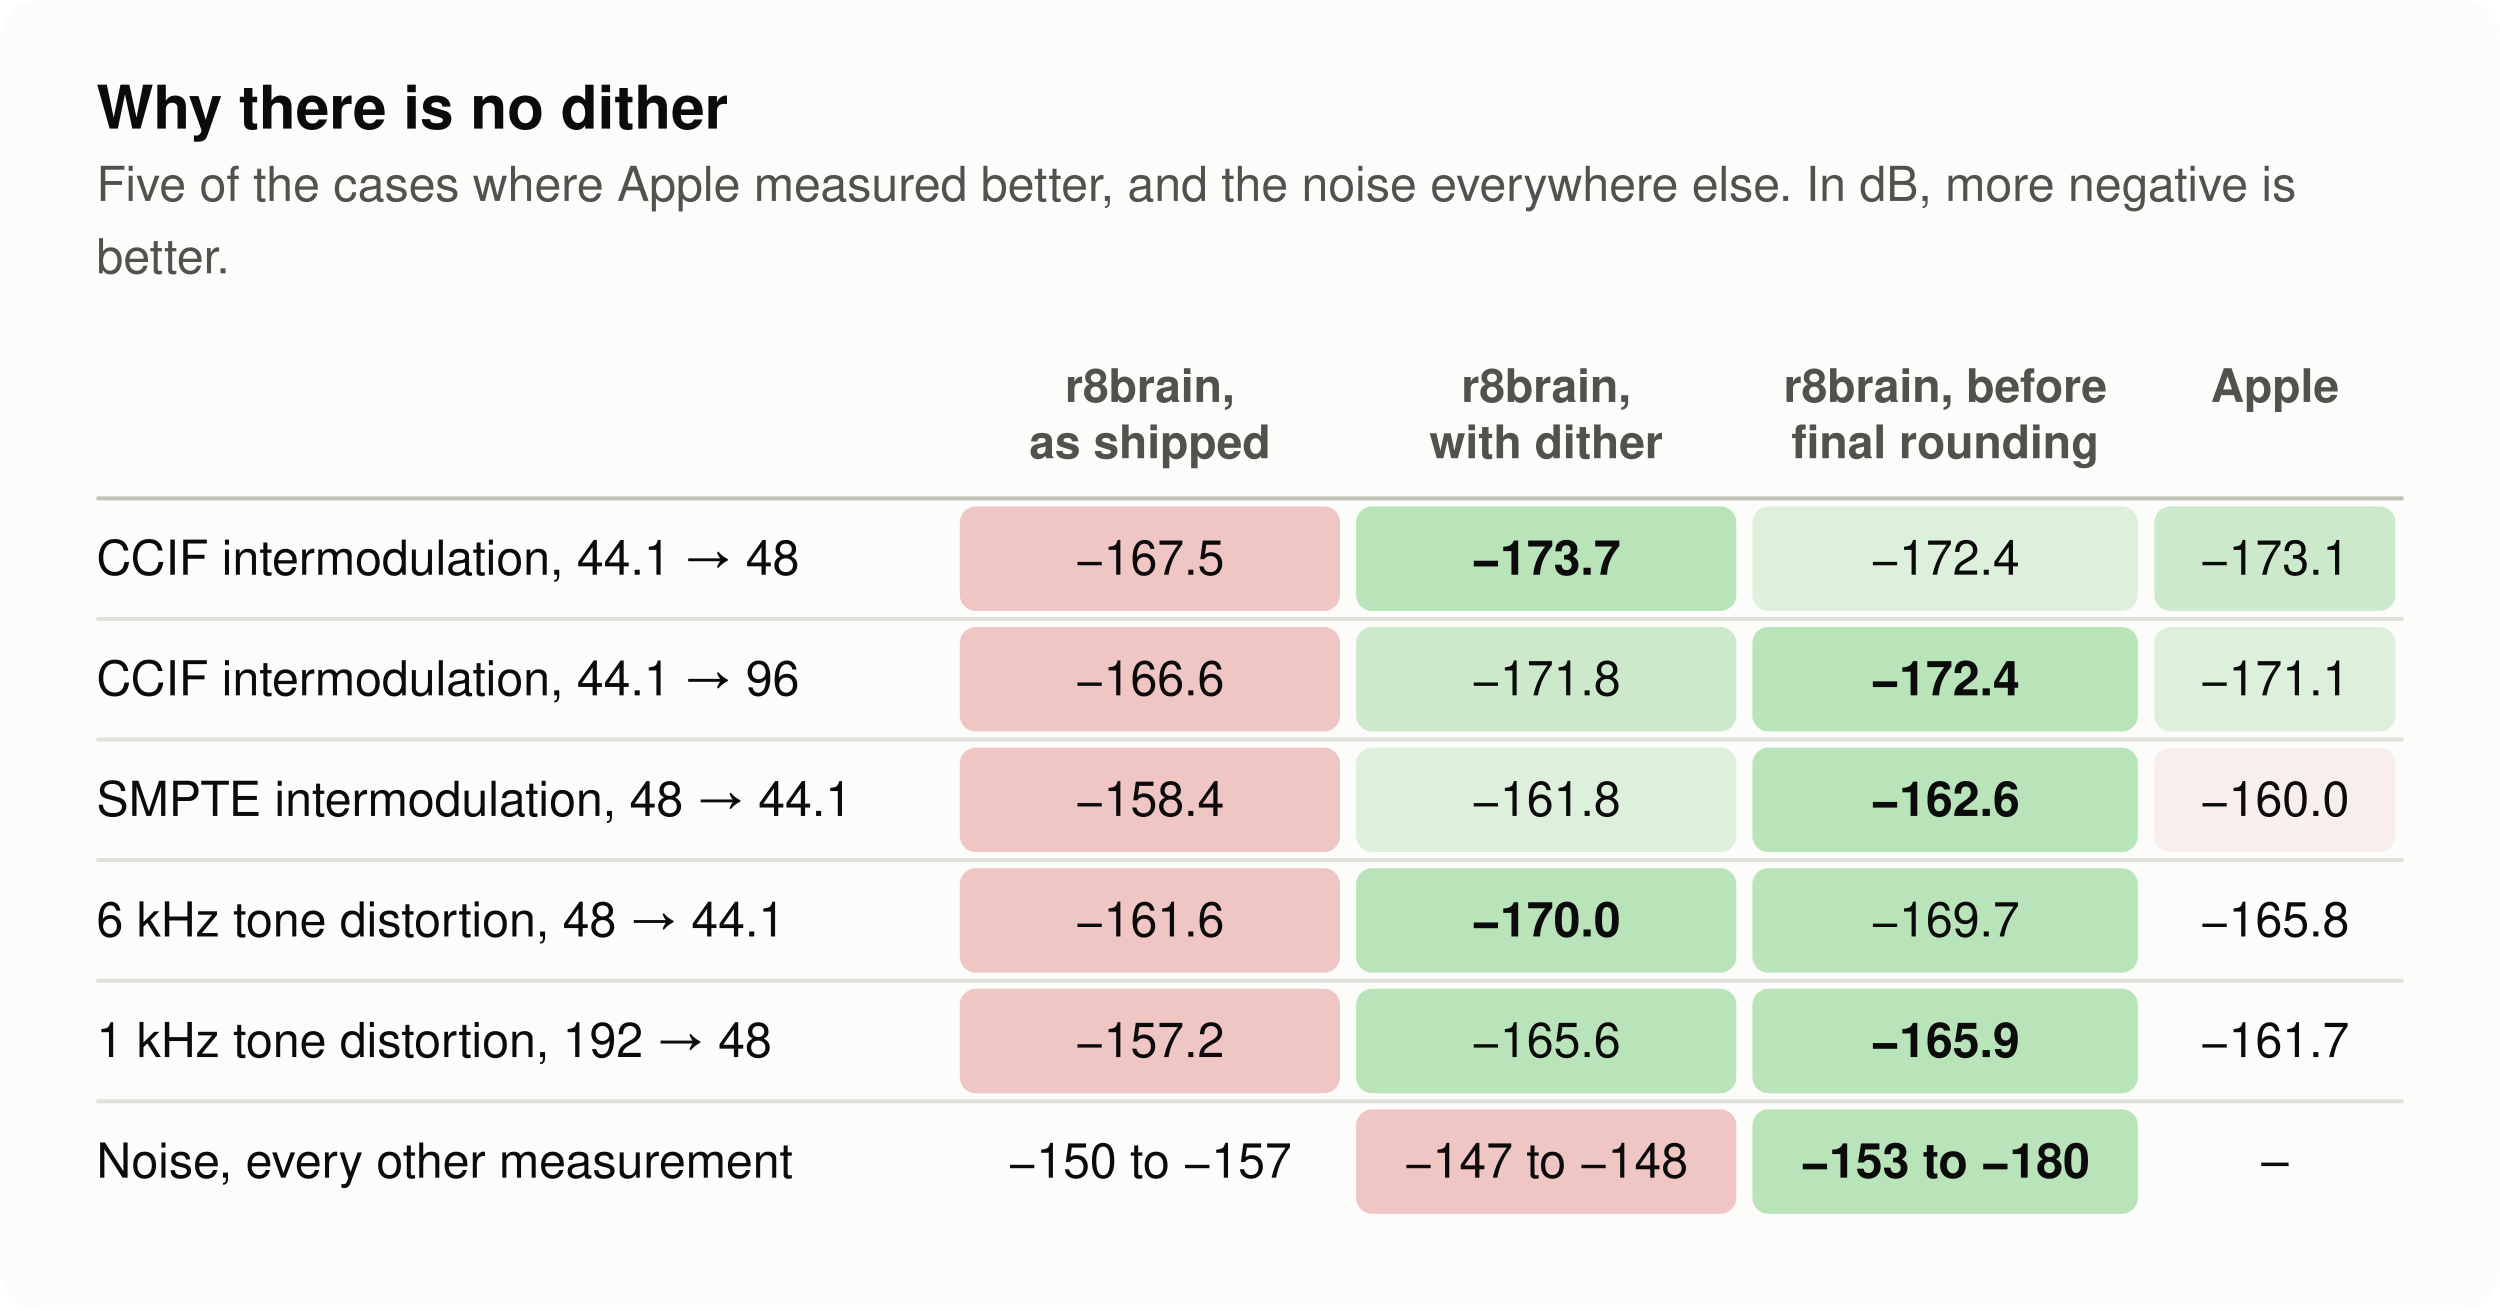
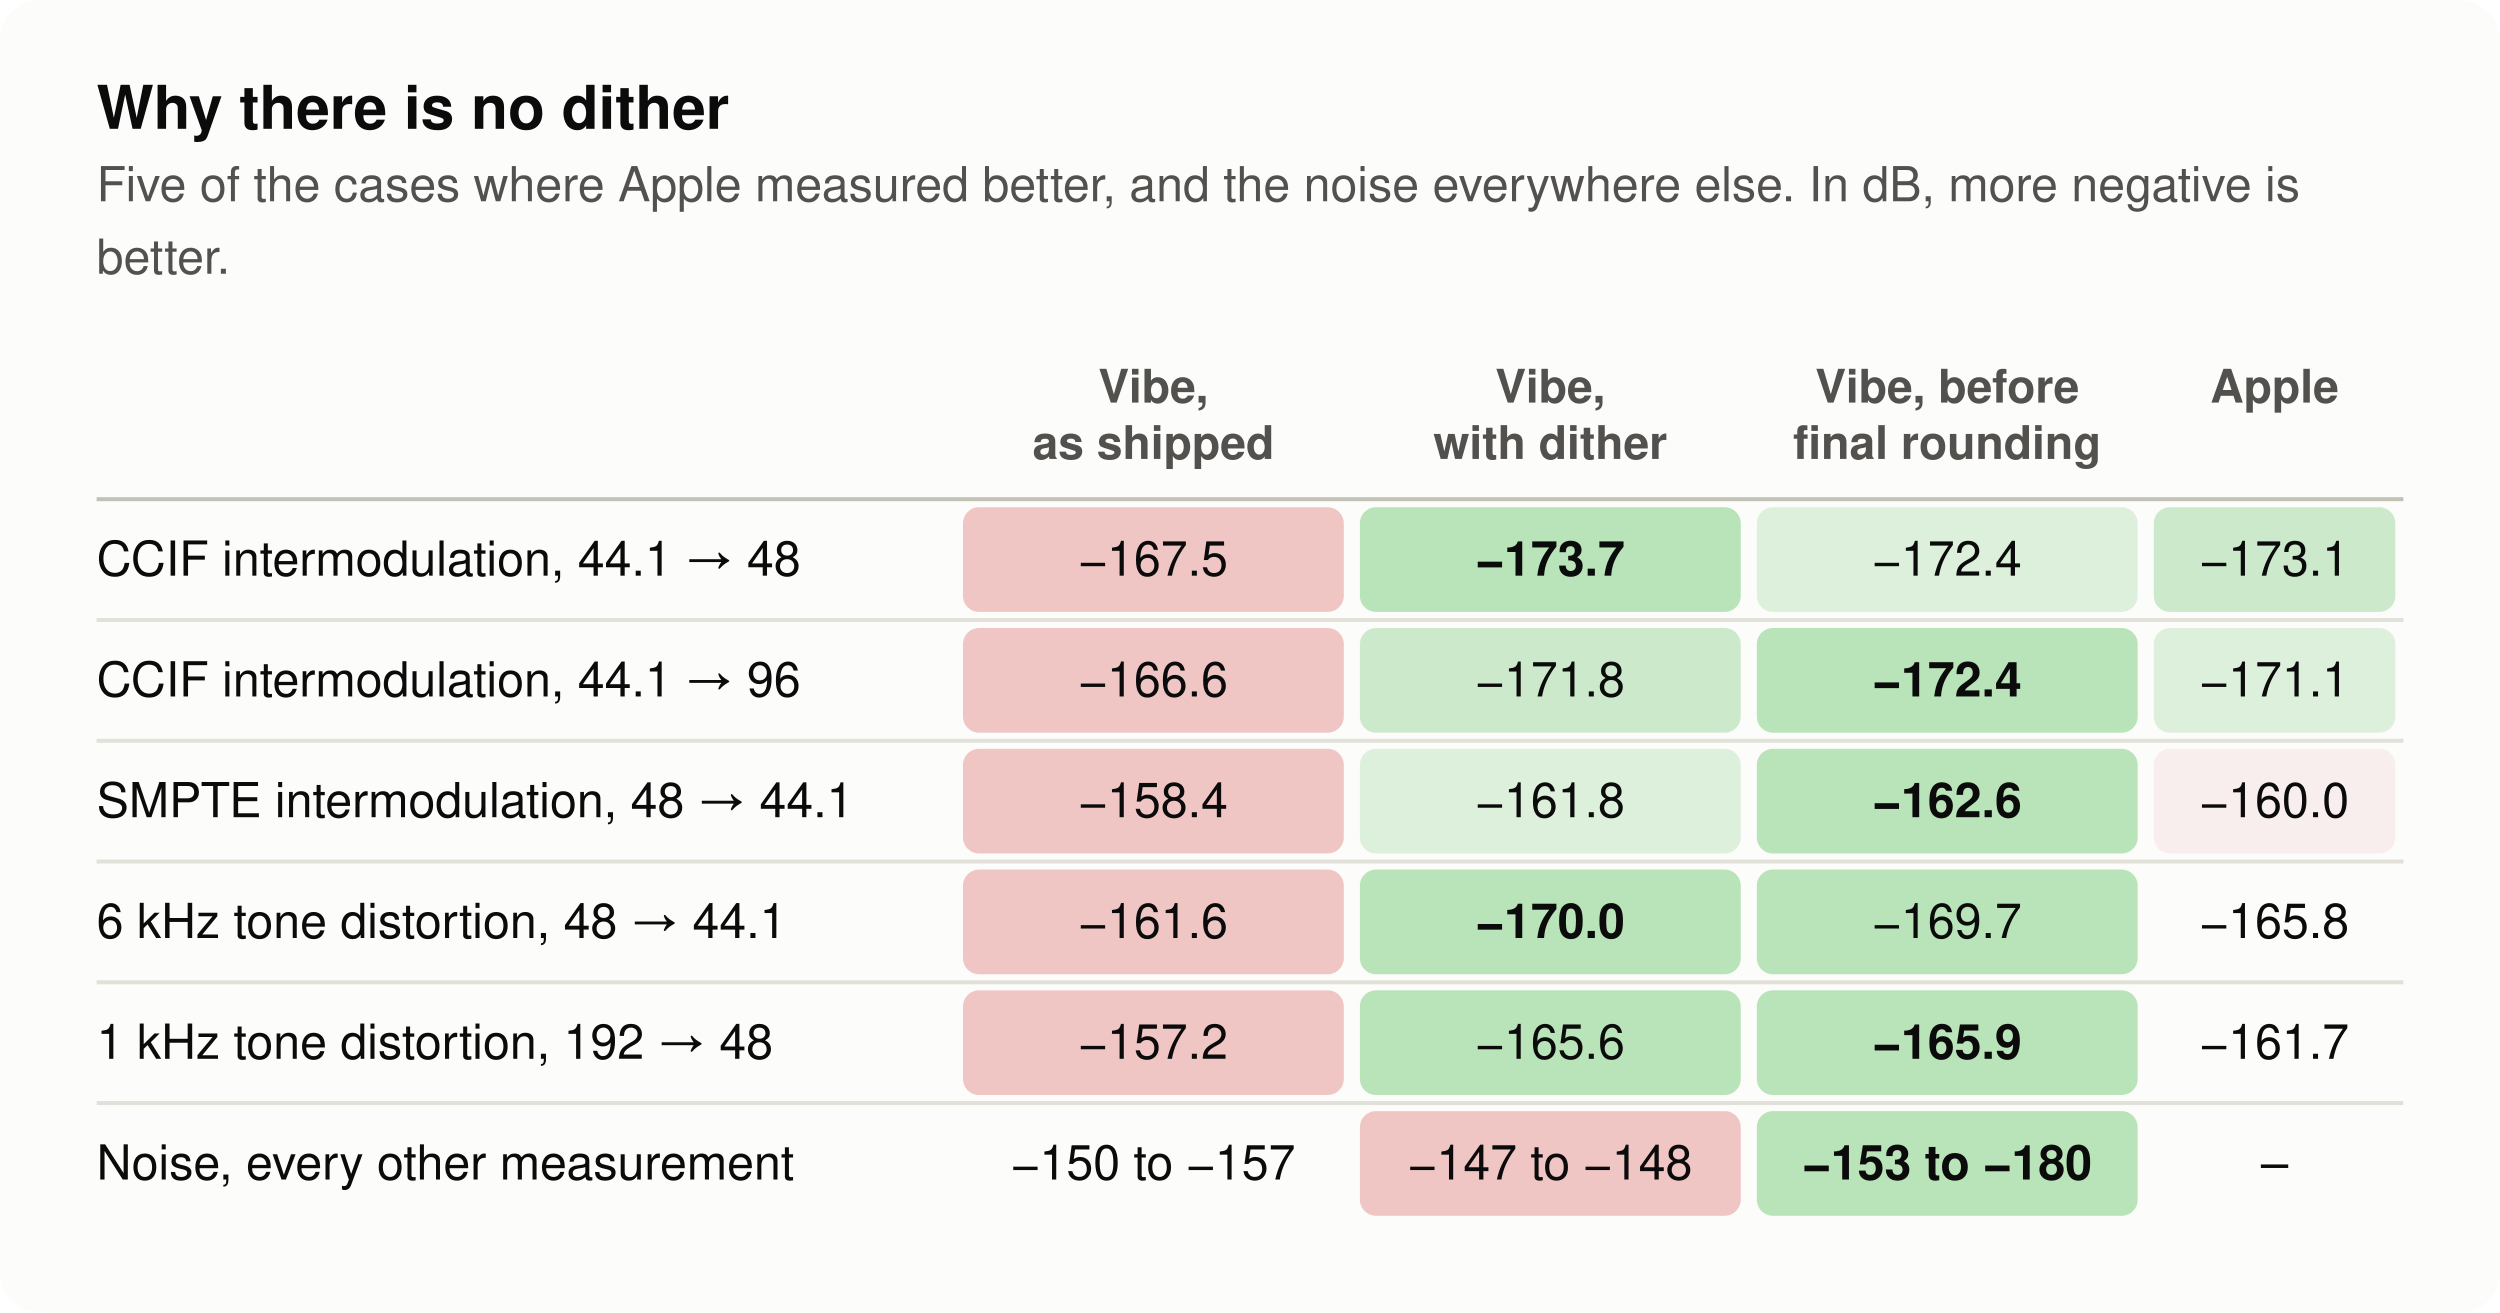
- <svg xmlns="http://www.w3.org/2000/svg" viewBox="0 0 622 326" width="622" height="326" font-family="-apple-system,BlinkMacSystemFont,'Segoe UI',Helvetica,Arial,sans-serif" role="img" aria-label="Why there is no dither">
+ <svg xmlns="http://www.w3.org/2000/svg" viewBox="0 0 621 326" width="621" height="326" font-family="-apple-system,BlinkMacSystemFont,'Segoe UI',Helvetica,Arial,sans-serif" role="img" aria-label="Why there is no dither">
  <style>.bg{fill:#fcfcfb}.t{fill:#0b0b0b}.m{fill:#52514e}.q{fill:#898781}.box{fill:#f0efec}.g{stroke:#e1e0d9}.a{stroke:#c3c2b7}.k{stroke:#b9b8b2}.ring{stroke:#fcfcfb}.good1{fill:#ebf6ea}.bad1{fill:#f9eeee}.good2{fill:#ddf0dc}.bad2{fill:#f6e3e2}.good3{fill:#cceacb}.bad3{fill:#f3d5d5}.good4{fill:#b9e3b8}.bad4{fill:#f0c6c5}@media (prefers-color-scheme:dark){.bg{fill:#1a1a19}.t{fill:#f0efec}.m{fill:#c3c2b7}.q{fill:#898781}.box{fill:#262624}.g{stroke:#2c2c2a}.a{stroke:#383835}.k{stroke:#55554f}.ring{stroke:#1a1a19}.good1{fill:#182a17}.bad1{fill:#301e1d}.good2{fill:#173417}.bad2{fill:#3d201f}.good3{fill:#163f15}.bad3{fill:#4b2322}.good4{fill:#154b14}.bad4{fill:#5c2625}}text{font-variant-numeric:tabular-nums}.ln{fill:none;stroke-linejoin:round;stroke-linecap:round}rect.s0,rect.s1,rect.s2,rect.s3,rect.s4,rect.s5,rect.s6,rect.s7,rect.sg{stroke:none}</style>
-   <rect class="bg" width="622" height="326" rx="10" />
+   <rect class="bg" width="621" height="326" rx="10" />
  <text class="t" x="24.0" y="32.0" font-size="15" text-anchor="start" font-weight="600">Why there is no dither</text>
  <text class="m" x="24.0" y="50.0" font-size="12" text-anchor="start">Five of the cases where Apple measured better, and the noise everywhere else. In dB, more negative is</text>
  <text class="m" x="24.0" y="68.0" font-size="12" text-anchor="start">better.</text>
-   <text class="m" x="286.1" y="100.0" font-size="11.5" text-anchor="middle" font-weight="600">r8brain,</text>
-   <text class="m" x="286.1" y="114.0" font-size="11.5" text-anchor="middle" font-weight="600">as shipped</text>
-   <text class="m" x="384.7" y="100.0" font-size="11.5" text-anchor="middle" font-weight="600">r8brain,</text>
-   <text class="m" x="384.7" y="114.0" font-size="11.5" text-anchor="middle" font-weight="600">with dither</text>
-   <text class="m" x="484.0" y="100.0" font-size="11.5" text-anchor="middle" font-weight="600">r8brain, before</text>
-   <text class="m" x="484.0" y="114.0" font-size="11.5" text-anchor="middle" font-weight="600">final rounding</text>
-   <text class="m" x="566.0" y="100.0" font-size="11.5" text-anchor="middle" font-weight="600">Apple</text>
-   <line class="a" x1="24.0" y1="124.0" x2="598.0" y2="124.0" stroke-width="1" />
+   <text class="m" x="286.5" y="100.0" font-size="11.5" text-anchor="middle" font-weight="600">Vibe,</text>
+   <text class="m" x="286.5" y="114.0" font-size="11.5" text-anchor="middle" font-weight="600">as shipped</text>
+   <text class="m" x="385.1" y="100.0" font-size="11.5" text-anchor="middle" font-weight="600">Vibe,</text>
+   <text class="m" x="385.1" y="114.0" font-size="11.5" text-anchor="middle" font-weight="600">with dither</text>
+   <text class="m" x="483.7" y="100.0" font-size="11.5" text-anchor="middle" font-weight="600">Vibe, before</text>
+   <text class="m" x="483.7" y="114.0" font-size="11.5" text-anchor="middle" font-weight="600">final rounding</text>
+   <text class="m" x="565.0" y="100.0" font-size="11.5" text-anchor="middle" font-weight="600">Apple</text>
+   <line class="a" x1="24.0" y1="124.0" x2="597.0" y2="124.0" stroke-width="1" />
  <text class="t" x="24.0" y="143.0" font-size="12" text-anchor="start">CCIF intermodulation, 44.1 → 48</text>
-   <rect class="bad4" x="238.8" y="126.0" width="94.6" height="26" rx="4" />
-   <text class="t" x="286.1" y="143.0" font-size="12" text-anchor="middle">−167.5</text>
-   <rect class="good4" x="337.4" y="126.0" width="94.6" height="26" rx="4" />
-   <text class="t" x="384.7" y="143.0" font-size="12" text-anchor="middle" font-weight="650">−173.7</text>
-   <rect class="good2" x="436.0" y="126.0" width="95.9" height="26" rx="4" />
-   <text class="t" x="484.0" y="143.0" font-size="12" text-anchor="middle">−172.4</text>
-   <rect class="good3" x="536.0" y="126.0" width="60.0" height="26" rx="4" />
-   <text class="t" x="566.0" y="143.0" font-size="12" text-anchor="middle">−173.1</text>
-   <line class="g" x1="24.0" y1="154.0" x2="598.0" y2="154.0" stroke-width="1" />
+   <rect class="bad4" x="239.2" y="126.0" width="94.6" height="26" rx="4" />
+   <text class="t" x="286.5" y="143.0" font-size="12" text-anchor="middle">−167.5</text>
+   <rect class="good4" x="337.8" y="126.0" width="94.6" height="26" rx="4" />
+   <text class="t" x="385.1" y="143.0" font-size="12" text-anchor="middle" font-weight="650">−173.7</text>
+   <rect class="good2" x="436.4" y="126.0" width="94.6" height="26" rx="4" />
+   <text class="t" x="483.7" y="143.0" font-size="12" text-anchor="middle">−172.4</text>
+   <rect class="good3" x="535.0" y="126.0" width="60.0" height="26" rx="4" />
+   <text class="t" x="565.0" y="143.0" font-size="12" text-anchor="middle">−173.1</text>
+   <line class="g" x1="24.0" y1="154.0" x2="597.0" y2="154.0" stroke-width="1" />
  <text class="t" x="24.0" y="173.0" font-size="12" text-anchor="start">CCIF intermodulation, 44.1 → 96</text>
-   <rect class="bad4" x="238.8" y="156.0" width="94.6" height="26" rx="4" />
-   <text class="t" x="286.1" y="173.0" font-size="12" text-anchor="middle">−166.6</text>
-   <rect class="good3" x="337.4" y="156.0" width="94.6" height="26" rx="4" />
-   <text class="t" x="384.7" y="173.0" font-size="12" text-anchor="middle">−171.8</text>
-   <rect class="good4" x="436.0" y="156.0" width="95.9" height="26" rx="4" />
-   <text class="t" x="484.0" y="173.0" font-size="12" text-anchor="middle" font-weight="650">−172.4</text>
-   <rect class="good2" x="536.0" y="156.0" width="60.0" height="26" rx="4" />
-   <text class="t" x="566.0" y="173.0" font-size="12" text-anchor="middle">−171.1</text>
-   <line class="g" x1="24.0" y1="184.0" x2="598.0" y2="184.0" stroke-width="1" />
+   <rect class="bad4" x="239.2" y="156.0" width="94.6" height="26" rx="4" />
+   <text class="t" x="286.5" y="173.0" font-size="12" text-anchor="middle">−166.6</text>
+   <rect class="good3" x="337.8" y="156.0" width="94.6" height="26" rx="4" />
+   <text class="t" x="385.1" y="173.0" font-size="12" text-anchor="middle">−171.8</text>
+   <rect class="good4" x="436.4" y="156.0" width="94.6" height="26" rx="4" />
+   <text class="t" x="483.7" y="173.0" font-size="12" text-anchor="middle" font-weight="650">−172.4</text>
+   <rect class="good2" x="535.0" y="156.0" width="60.0" height="26" rx="4" />
+   <text class="t" x="565.0" y="173.0" font-size="12" text-anchor="middle">−171.1</text>
+   <line class="g" x1="24.0" y1="184.0" x2="597.0" y2="184.0" stroke-width="1" />
  <text class="t" x="24.0" y="203.0" font-size="12" text-anchor="start">SMPTE intermodulation, 48 → 44.1</text>
-   <rect class="bad4" x="238.8" y="186.0" width="94.6" height="26" rx="4" />
-   <text class="t" x="286.1" y="203.0" font-size="12" text-anchor="middle">−158.4</text>
-   <rect class="good2" x="337.4" y="186.0" width="94.6" height="26" rx="4" />
-   <text class="t" x="384.7" y="203.0" font-size="12" text-anchor="middle">−161.8</text>
-   <rect class="good4" x="436.0" y="186.0" width="95.9" height="26" rx="4" />
-   <text class="t" x="484.0" y="203.0" font-size="12" text-anchor="middle" font-weight="650">−162.6</text>
-   <rect class="bad1" x="536.0" y="186.0" width="60.0" height="26" rx="4" />
-   <text class="t" x="566.0" y="203.0" font-size="12" text-anchor="middle">−160.0</text>
-   <line class="g" x1="24.0" y1="214.0" x2="598.0" y2="214.0" stroke-width="1" />
+   <rect class="bad4" x="239.2" y="186.0" width="94.6" height="26" rx="4" />
+   <text class="t" x="286.5" y="203.0" font-size="12" text-anchor="middle">−158.4</text>
+   <rect class="good2" x="337.8" y="186.0" width="94.6" height="26" rx="4" />
+   <text class="t" x="385.1" y="203.0" font-size="12" text-anchor="middle">−161.8</text>
+   <rect class="good4" x="436.4" y="186.0" width="94.6" height="26" rx="4" />
+   <text class="t" x="483.7" y="203.0" font-size="12" text-anchor="middle" font-weight="650">−162.6</text>
+   <rect class="bad1" x="535.0" y="186.0" width="60.0" height="26" rx="4" />
+   <text class="t" x="565.0" y="203.0" font-size="12" text-anchor="middle">−160.0</text>
+   <line class="g" x1="24.0" y1="214.0" x2="597.0" y2="214.0" stroke-width="1" />
  <text class="t" x="24.0" y="233.0" font-size="12" text-anchor="start">6 kHz tone distortion, 48 → 44.1</text>
-   <rect class="bad4" x="238.8" y="216.0" width="94.6" height="26" rx="4" />
-   <text class="t" x="286.1" y="233.0" font-size="12" text-anchor="middle">−161.6</text>
-   <rect class="good4" x="337.4" y="216.0" width="94.6" height="26" rx="4" />
-   <text class="t" x="384.7" y="233.0" font-size="12" text-anchor="middle" font-weight="650">−170.0</text>
-   <rect class="good4" x="436.0" y="216.0" width="95.9" height="26" rx="4" />
-   <text class="t" x="484.0" y="233.0" font-size="12" text-anchor="middle">−169.7</text>
-   <text class="t" x="566.0" y="233.0" font-size="12" text-anchor="middle">−165.8</text>
-   <line class="g" x1="24.0" y1="244.0" x2="598.0" y2="244.0" stroke-width="1" />
+   <rect class="bad4" x="239.2" y="216.0" width="94.6" height="26" rx="4" />
+   <text class="t" x="286.5" y="233.0" font-size="12" text-anchor="middle">−161.6</text>
+   <rect class="good4" x="337.8" y="216.0" width="94.6" height="26" rx="4" />
+   <text class="t" x="385.1" y="233.0" font-size="12" text-anchor="middle" font-weight="650">−170.0</text>
+   <rect class="good4" x="436.4" y="216.0" width="94.6" height="26" rx="4" />
+   <text class="t" x="483.7" y="233.0" font-size="12" text-anchor="middle">−169.7</text>
+   <text class="t" x="565.0" y="233.0" font-size="12" text-anchor="middle">−165.8</text>
+   <line class="g" x1="24.0" y1="244.0" x2="597.0" y2="244.0" stroke-width="1" />
  <text class="t" x="24.0" y="263.0" font-size="12" text-anchor="start">1 kHz tone distortion, 192 → 48</text>
-   <rect class="bad4" x="238.8" y="246.0" width="94.6" height="26" rx="4" />
-   <text class="t" x="286.1" y="263.0" font-size="12" text-anchor="middle">−157.2</text>
-   <rect class="good4" x="337.4" y="246.0" width="94.6" height="26" rx="4" />
-   <text class="t" x="384.7" y="263.0" font-size="12" text-anchor="middle">−165.6</text>
-   <rect class="good4" x="436.0" y="246.0" width="95.9" height="26" rx="4" />
-   <text class="t" x="484.0" y="263.0" font-size="12" text-anchor="middle" font-weight="650">−165.9</text>
-   <text class="t" x="566.0" y="263.0" font-size="12" text-anchor="middle">−161.7</text>
-   <line class="g" x1="24.0" y1="274.0" x2="598.0" y2="274.0" stroke-width="1" />
+   <rect class="bad4" x="239.2" y="246.0" width="94.6" height="26" rx="4" />
+   <text class="t" x="286.5" y="263.0" font-size="12" text-anchor="middle">−157.2</text>
+   <rect class="good4" x="337.8" y="246.0" width="94.6" height="26" rx="4" />
+   <text class="t" x="385.1" y="263.0" font-size="12" text-anchor="middle">−165.6</text>
+   <rect class="good4" x="436.4" y="246.0" width="94.6" height="26" rx="4" />
+   <text class="t" x="483.7" y="263.0" font-size="12" text-anchor="middle" font-weight="650">−165.9</text>
+   <text class="t" x="565.0" y="263.0" font-size="12" text-anchor="middle">−161.7</text>
+   <line class="g" x1="24.0" y1="274.0" x2="597.0" y2="274.0" stroke-width="1" />
  <text class="t" x="24.0" y="293.0" font-size="12" text-anchor="start">Noise, every other measurement</text>
-   <text class="t" x="286.1" y="293.0" font-size="12" text-anchor="middle">−150 to −157</text>
-   <rect class="bad4" x="337.4" y="276.0" width="94.6" height="26" rx="4" />
-   <text class="t" x="384.7" y="293.0" font-size="12" text-anchor="middle">−147 to −148</text>
-   <rect class="good4" x="436.0" y="276.0" width="95.9" height="26" rx="4" />
-   <text class="t" x="484.0" y="293.0" font-size="12" text-anchor="middle" font-weight="650">−153 to −180</text>
-   <text class="t" x="566.0" y="293.0" font-size="12" text-anchor="middle">–</text>
+   <text class="t" x="286.5" y="293.0" font-size="12" text-anchor="middle">−150 to −157</text>
+   <rect class="bad4" x="337.8" y="276.0" width="94.6" height="26" rx="4" />
+   <text class="t" x="385.1" y="293.0" font-size="12" text-anchor="middle">−147 to −148</text>
+   <rect class="good4" x="436.4" y="276.0" width="94.6" height="26" rx="4" />
+   <text class="t" x="483.7" y="293.0" font-size="12" text-anchor="middle" font-weight="650">−153 to −180</text>
+   <text class="t" x="565.0" y="293.0" font-size="12" text-anchor="middle">–</text>
</svg>
